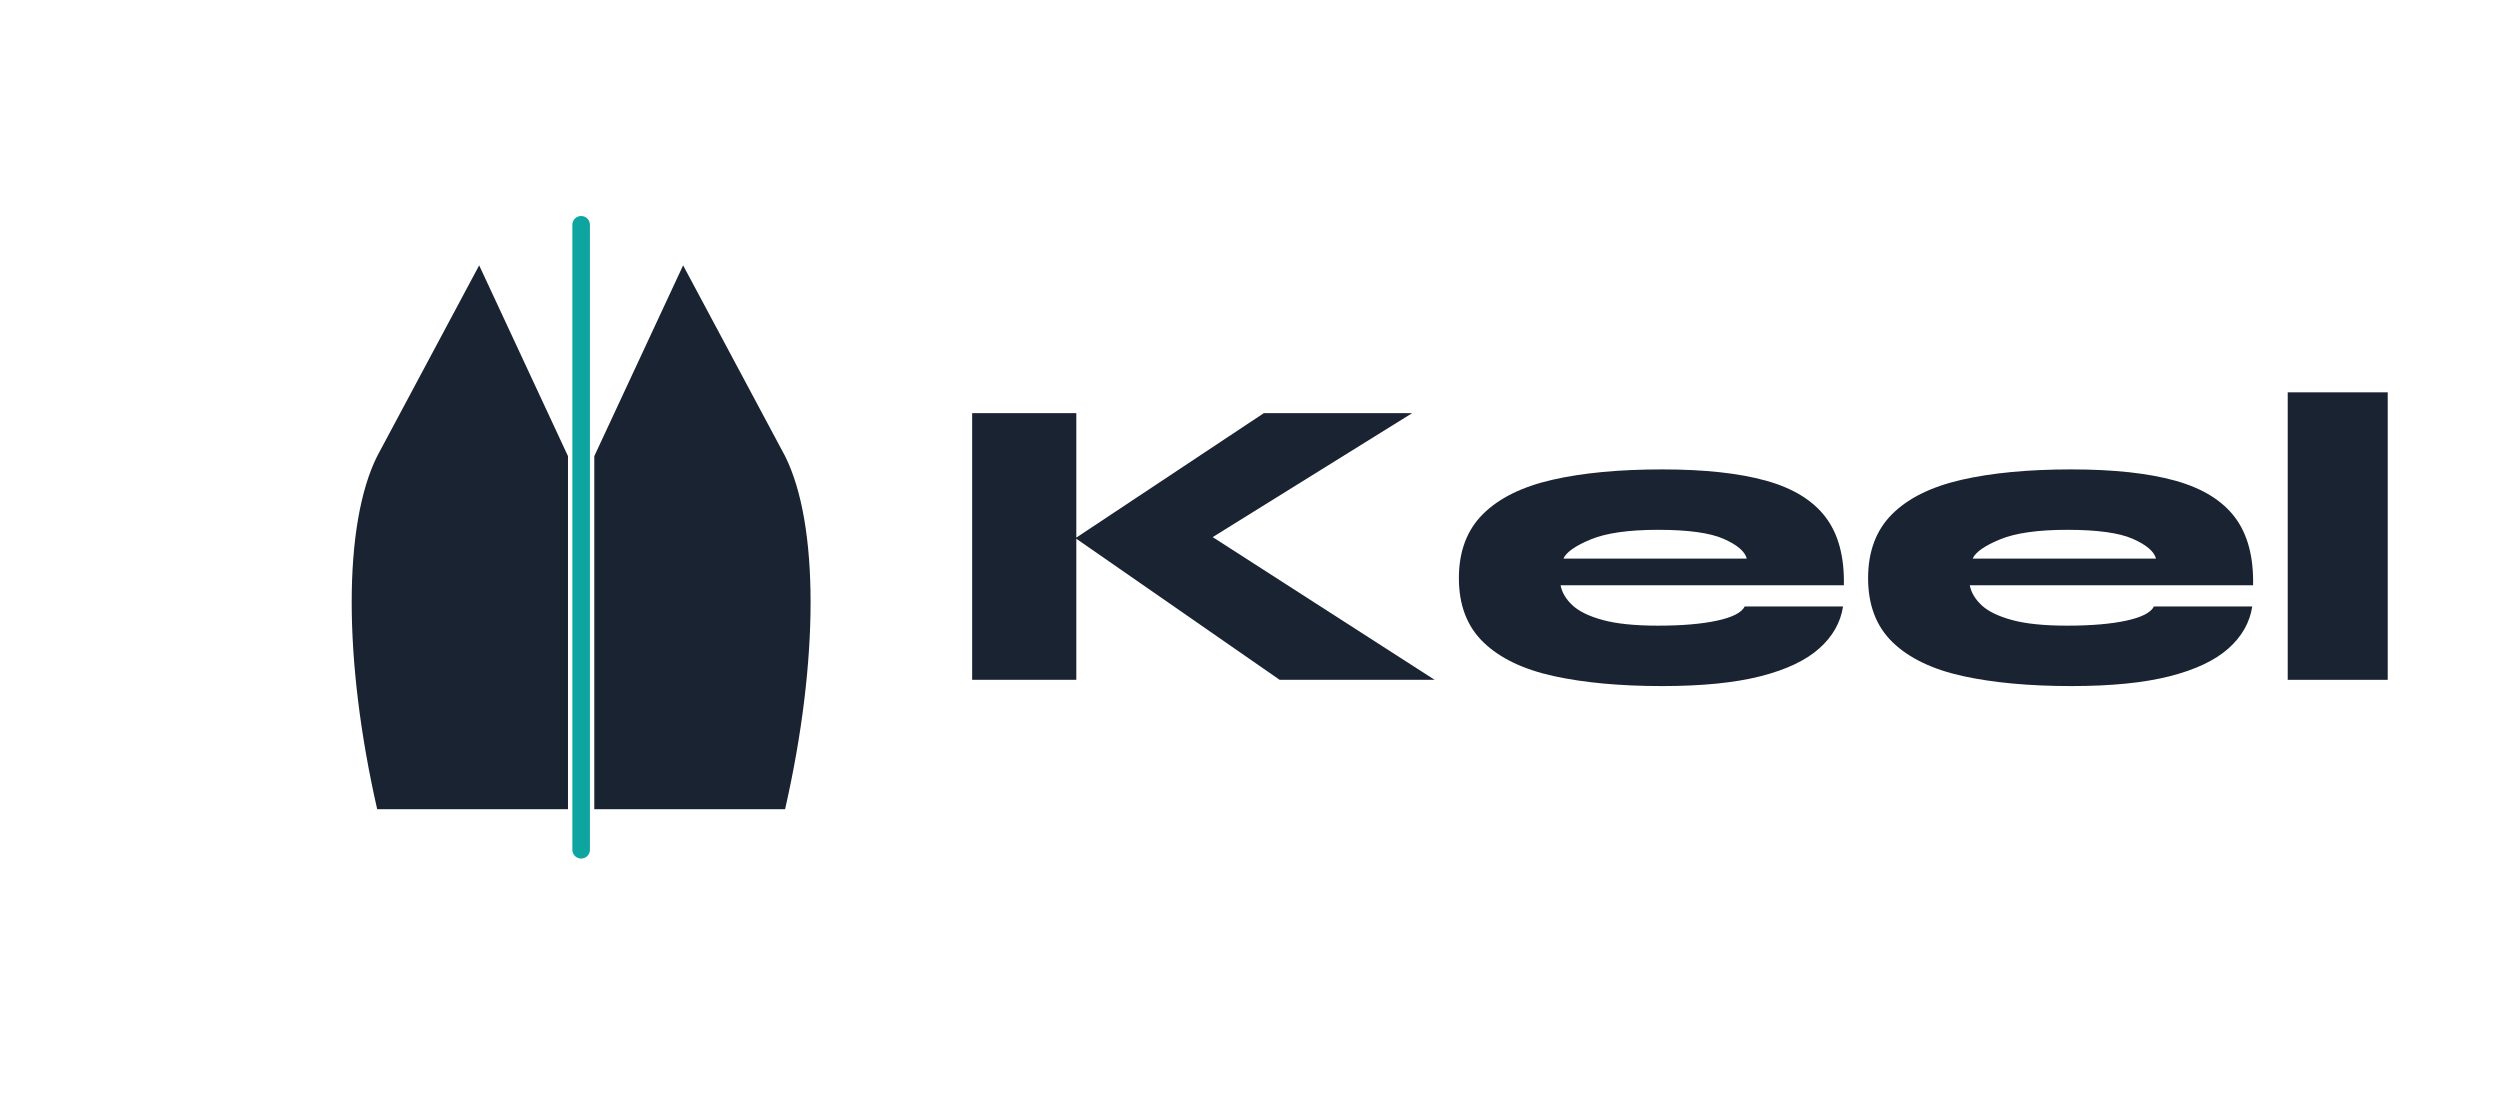
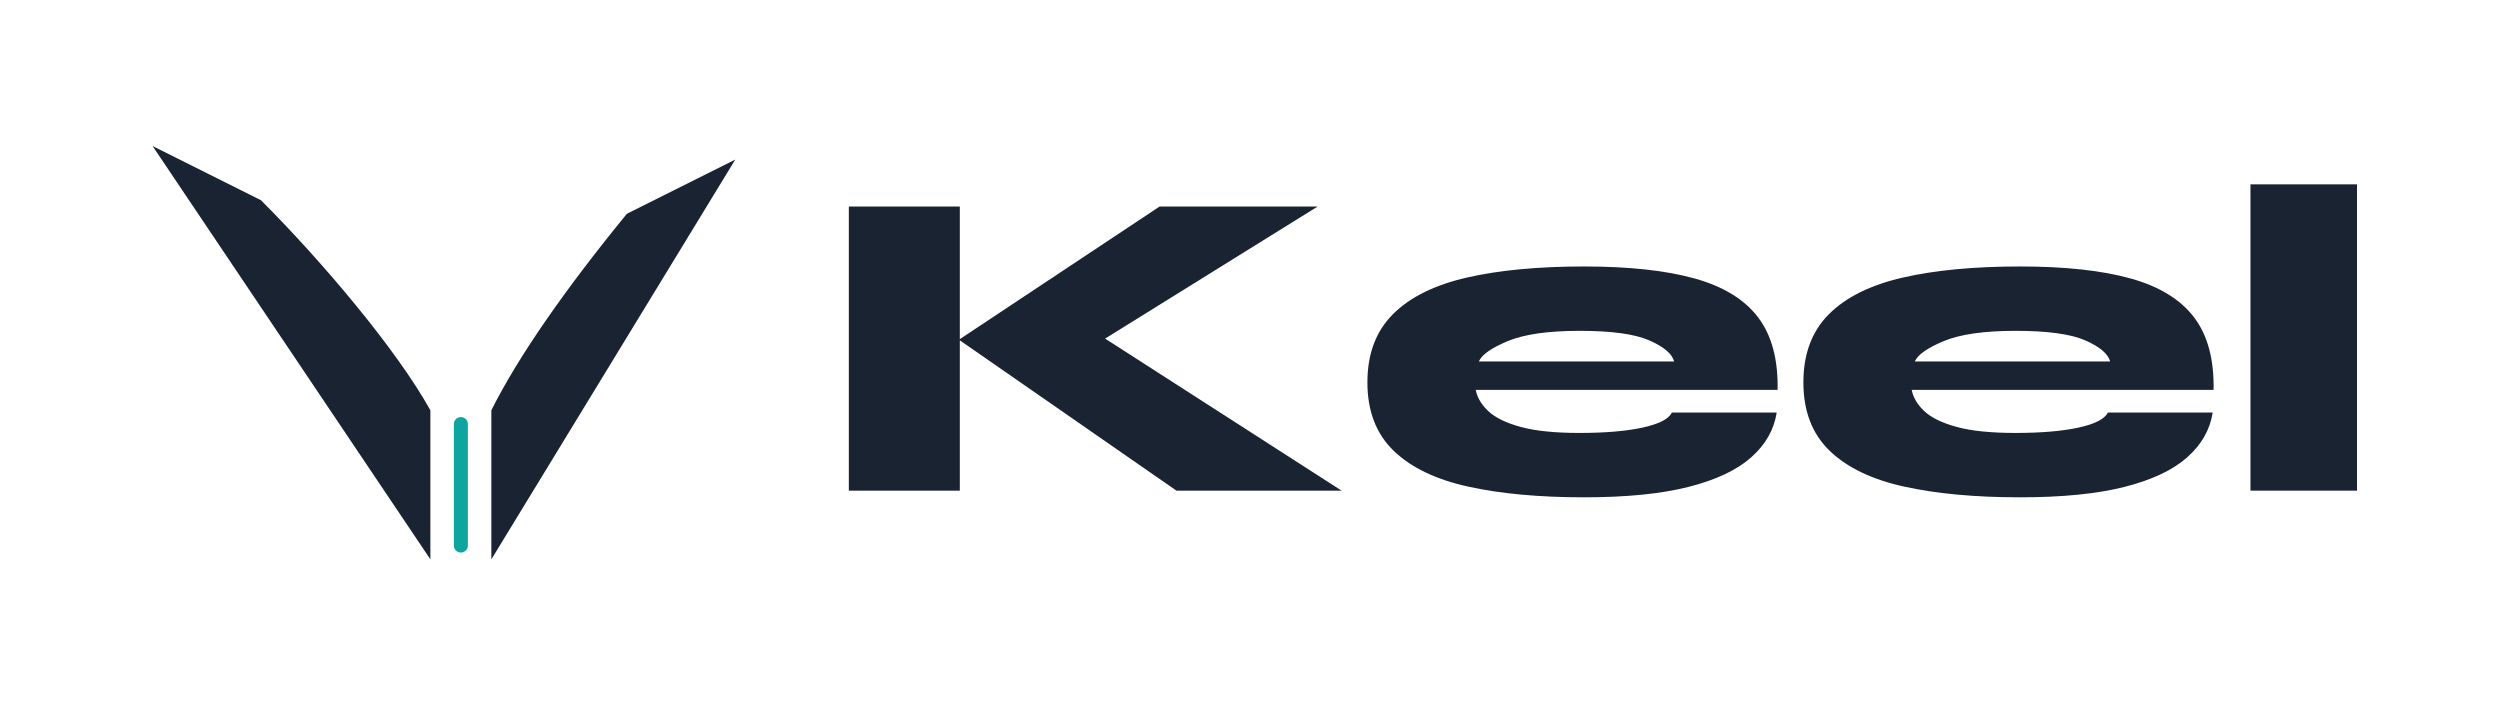
- <svg xmlns="http://www.w3.org/2000/svg" viewBox="0 0 228 100">
-   <line x1="53" y1="20.5" x2="53" y2="77.5" stroke="#0ea5a0" stroke-width="1.6" stroke-linecap="round" />
-   <path d="M34.4,73.8 C31.3,60.2 31.3,47.8 34.4,41.6 L43.7,24.2 L51.8,41.6 L51.8,73.8 Z" fill="#1a2332" />
-   <path d="M54.2,73.8 L54.2,41.6 L62.3,24.2 L71.6,41.6 C74.7,47.8 74.7,60.2 71.6,73.8 Z" fill="#1a2332" />
-   <path d="M603 315V371L1180 0H808L318 340L770 640H1126ZM70 640H320V0H70Z" transform="translate(86.00,62) scale(0.038,-0.038)" fill="#1a2332" />
-   <path d="M721 176H957Q948 118 899.5 75.0Q851 32 758.5 8.5Q666 -15 523 -15Q372 -15 262.5 9.0Q153 33 94.0 90.0Q35 147 35 244Q35 340 92.5 397.5Q150 455 259.0 480.0Q368 505 523 505Q675 505 772.0 478.0Q869 451 915.0 390.5Q961 330 959 227H279Q284 201 307.5 179.0Q331 157 380.5 143.5Q430 130 513 130Q599 130 654.5 142.0Q710 154 721 176ZM513 360Q407 360 351.5 337.0Q296 314 286 291H726Q719 317 670.0 338.5Q621 360 513 360Z" transform="translate(131.72,62) scale(0.038,-0.038)" fill="#1a2332" />
-   <path d="M721 176H957Q948 118 899.5 75.0Q851 32 758.5 8.5Q666 -15 523 -15Q372 -15 262.5 9.0Q153 33 94.0 90.0Q35 147 35 244Q35 340 92.5 397.5Q150 455 259.0 480.0Q368 505 523 505Q675 505 772.0 478.0Q869 451 915.0 390.5Q961 330 959 227H279Q284 201 307.5 179.0Q331 157 380.5 143.5Q430 130 513 130Q599 130 654.5 142.0Q710 154 721 176ZM513 360Q407 360 351.5 337.0Q296 314 286 291H726Q719 317 670.0 338.5Q621 360 513 360Z" transform="translate(169.04,62) scale(0.038,-0.038)" fill="#1a2332" />
-   <path d="M60 690H300V0H60Z" transform="translate(206.36,62) scale(0.038,-0.038)" fill="#1a2332" />
+ <svg xmlns="http://www.w3.org/2000/svg" viewBox="12 20 214 62">
+   <path d="M48,86 L7,25 L23,33 C32,42 43,55 48,64 Z" transform="translate(21,18) scale(0.58)" fill="#1a2332" />
+   <path d="M57,86 L93,27 L77,35 C68,46 61,56 57,64 Z" transform="translate(21,18) scale(0.58)" fill="#1a2332" />
+   <line x1="51.45" y1="56.3" x2="51.45" y2="66.7" stroke="#0ea5a0" stroke-width="1.2" stroke-linecap="round" />
+   <path d="M603 315V371L1180 0H808L318 340L770 640H1126ZM70 640H320V0H70Z" transform="translate(82.00,62) scale(0.038,-0.038)" fill="#1a2332" />
+   <path d="M721 176H957Q948 118 899.5 75.0Q851 32 758.5 8.5Q666 -15 523 -15Q372 -15 262.5 9.0Q153 33 94.0 90.0Q35 147 35 244Q35 340 92.5 397.5Q150 455 259.0 480.0Q368 505 523 505Q675 505 772.0 478.0Q869 451 915.0 390.5Q961 330 959 227H279Q284 201 307.5 179.0Q331 157 380.5 143.5Q430 130 513 130Q599 130 654.5 142.0Q710 154 721 176ZM513 360Q407 360 351.5 337.0Q296 314 286 291H726Q719 317 670.0 338.5Q621 360 513 360Z" transform="translate(127.72,62) scale(0.038,-0.038)" fill="#1a2332" />
+   <path d="M721 176H957Q948 118 899.5 75.0Q851 32 758.5 8.5Q666 -15 523 -15Q372 -15 262.5 9.0Q153 33 94.0 90.0Q35 147 35 244Q35 340 92.5 397.5Q150 455 259.0 480.0Q368 505 523 505Q675 505 772.0 478.0Q869 451 915.0 390.5Q961 330 959 227H279Q284 201 307.5 179.0Q331 157 380.5 143.5Q430 130 513 130Q599 130 654.5 142.0Q710 154 721 176ZM513 360Q407 360 351.5 337.0Q296 314 286 291H726Q719 317 670.0 338.5Q621 360 513 360Z" transform="translate(165.04,62) scale(0.038,-0.038)" fill="#1a2332" />
+   <path d="M60 690H300V0H60Z" transform="translate(202.36,62) scale(0.038,-0.038)" fill="#1a2332" />
</svg>
